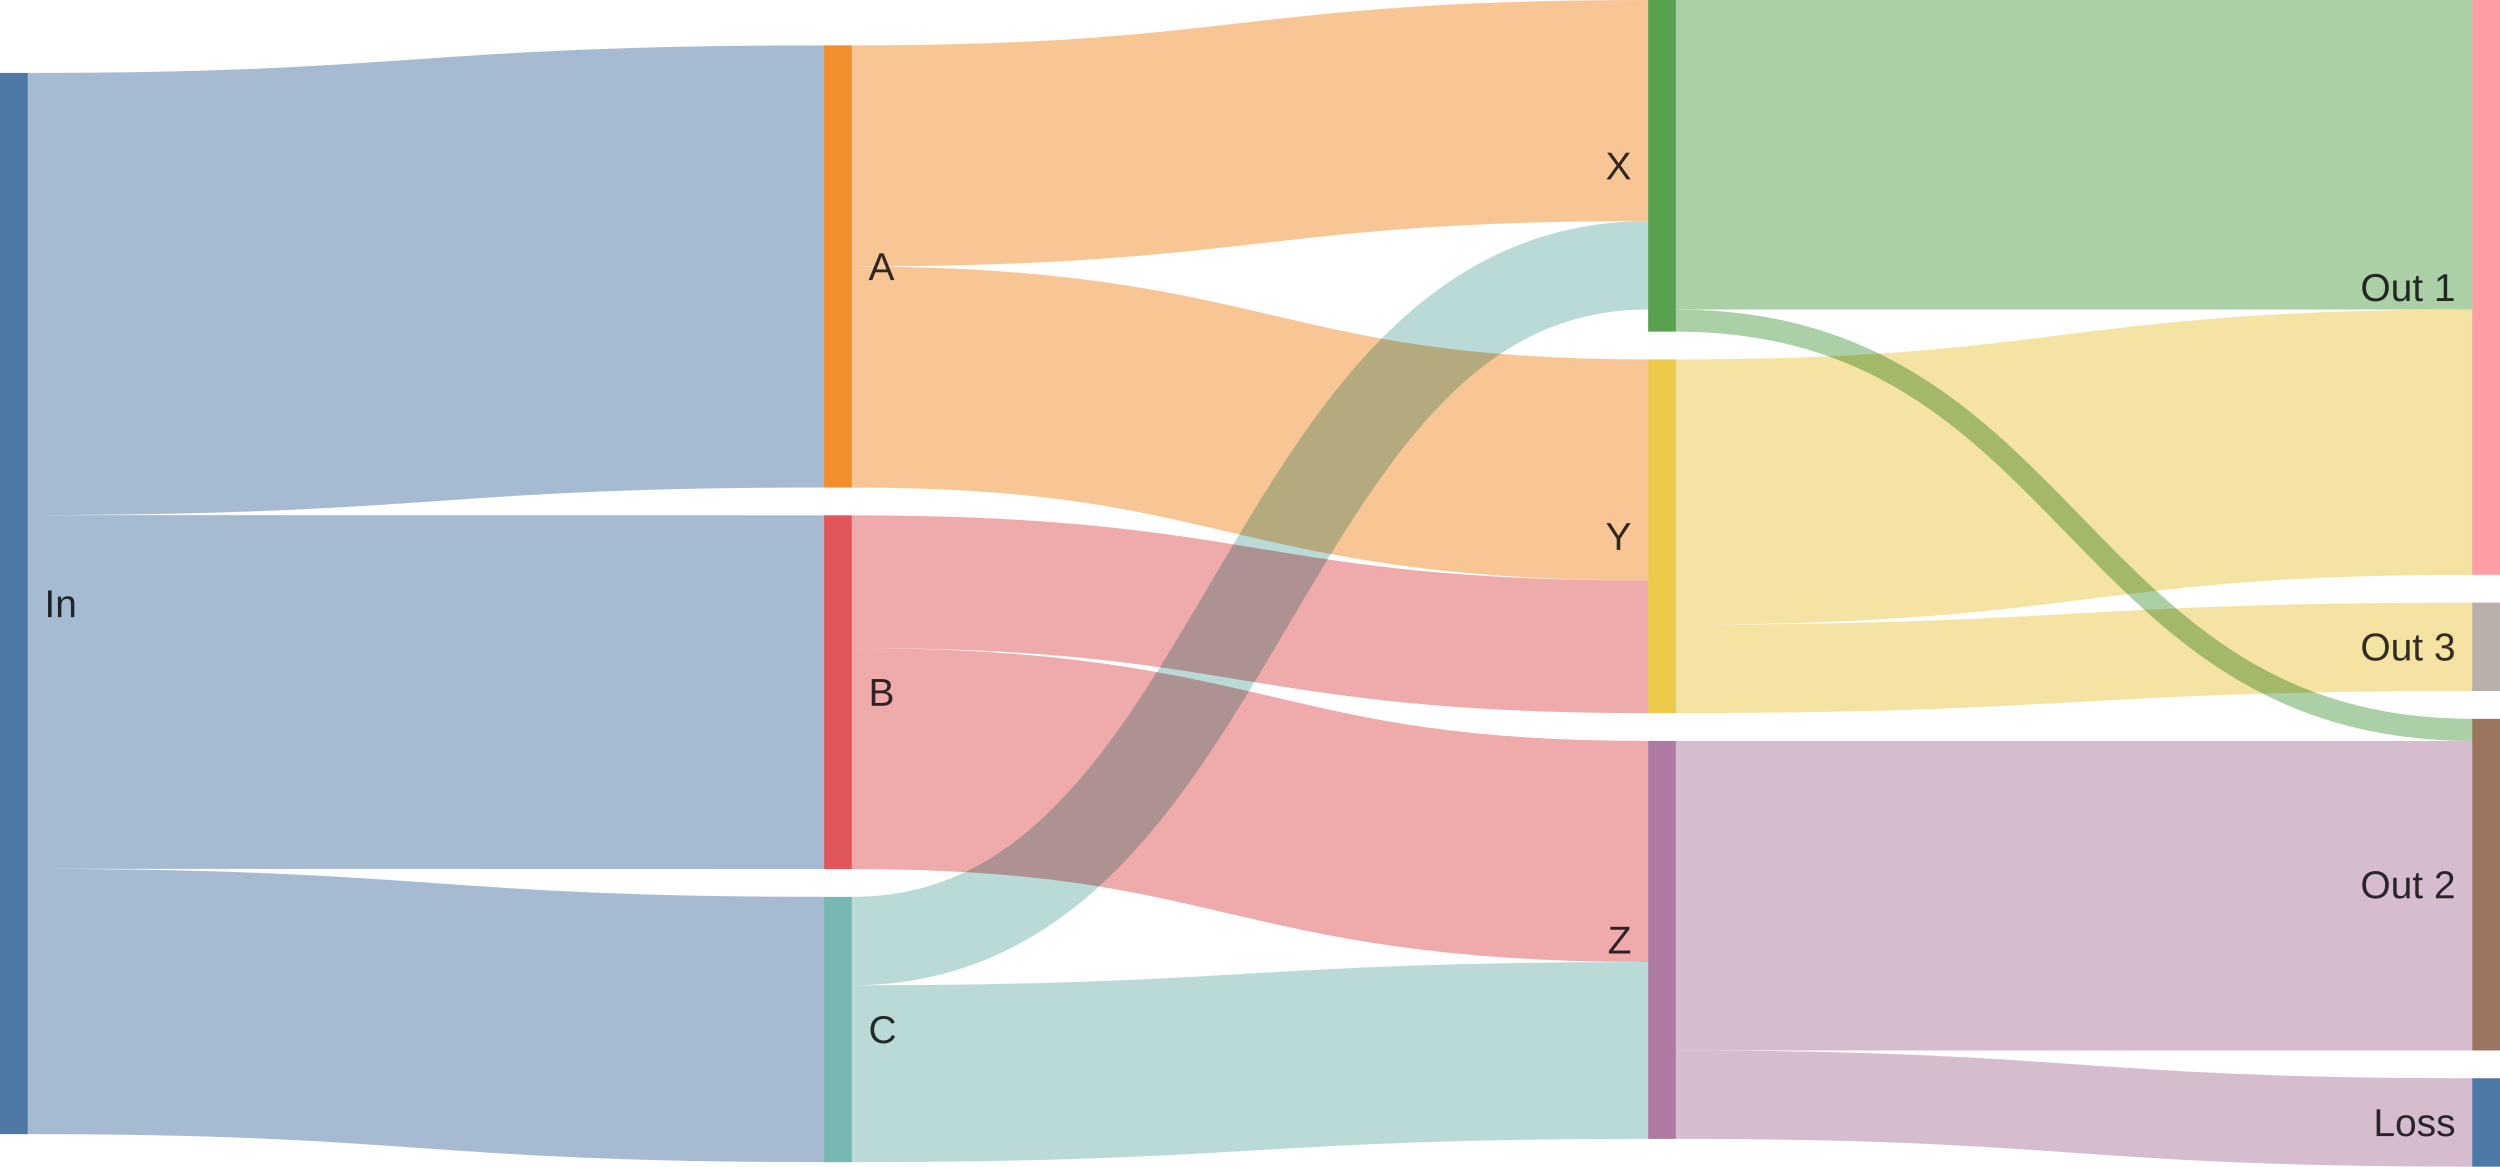
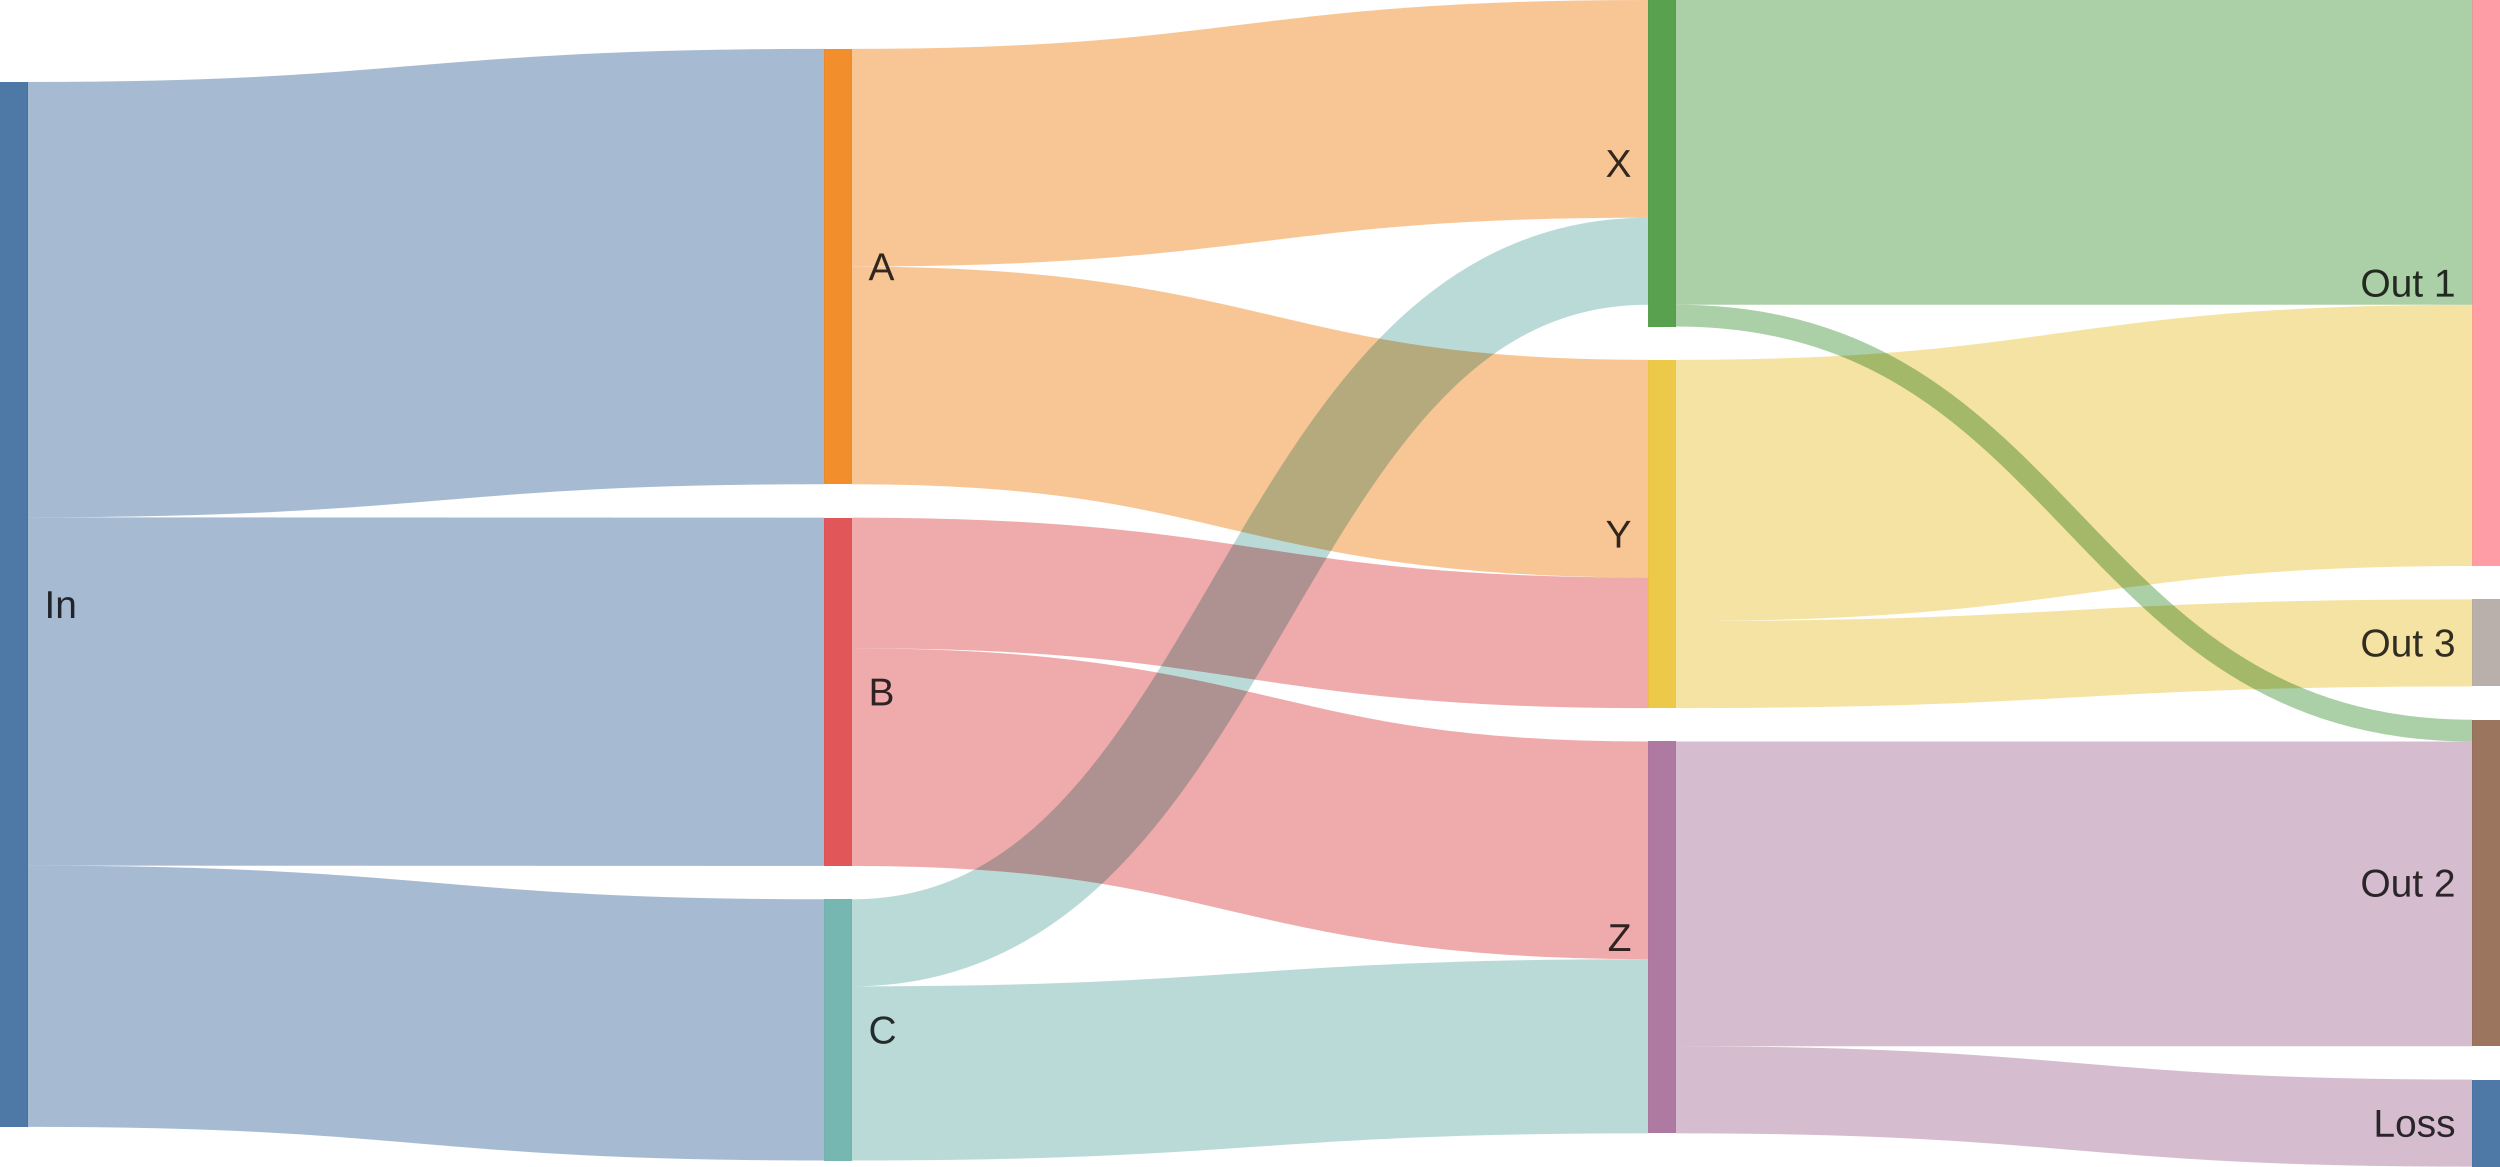
<svg xmlns="http://www.w3.org/2000/svg" id="stress_sankey_batch1_dense_shared_nodes_007" width="100%" style="max-width: 900px; background-color: white;" viewBox="0 0 900 420" role="graphics-document document" aria-roledescription="sankey">
-   <style>#stress_sankey_batch1_dense_shared_nodes_007{font-family:"trebuchet ms",verdana,arial,sans-serif;font-size:16px;fill:#333;}@keyframes edge-animation-frame{from{stroke-dashoffset:0;}}@keyframes dash{to{stroke-dashoffset:0;}}#stress_sankey_batch1_dense_shared_nodes_007 .edge-animation-slow{stroke-dasharray:9,5!important;stroke-dashoffset:900;animation:dash 50s linear infinite;stroke-linecap:round;}#stress_sankey_batch1_dense_shared_nodes_007 .edge-animation-fast{stroke-dasharray:9,5!important;stroke-dashoffset:900;animation:dash 20s linear infinite;stroke-linecap:round;}#stress_sankey_batch1_dense_shared_nodes_007 .error-icon{fill:#552222;}#stress_sankey_batch1_dense_shared_nodes_007 .error-text{fill:#552222;stroke:#552222;}#stress_sankey_batch1_dense_shared_nodes_007 .edge-thickness-normal{stroke-width:1px;}#stress_sankey_batch1_dense_shared_nodes_007 .edge-thickness-thick{stroke-width:3.5px;}#stress_sankey_batch1_dense_shared_nodes_007 .edge-pattern-solid{stroke-dasharray:0;}#stress_sankey_batch1_dense_shared_nodes_007 .edge-thickness-invisible{stroke-width:0;fill:none;}#stress_sankey_batch1_dense_shared_nodes_007 .edge-pattern-dashed{stroke-dasharray:3;}#stress_sankey_batch1_dense_shared_nodes_007 .edge-pattern-dotted{stroke-dasharray:2;}#stress_sankey_batch1_dense_shared_nodes_007 .marker{fill:#333333;stroke:#333333;}#stress_sankey_batch1_dense_shared_nodes_007 .marker.cross{stroke:#333333;}#stress_sankey_batch1_dense_shared_nodes_007 svg{font-family:"trebuchet ms",verdana,arial,sans-serif;font-size:16px;}#stress_sankey_batch1_dense_shared_nodes_007 p{margin:0;}#stress_sankey_batch1_dense_shared_nodes_007 .label{font-family:"trebuchet ms",verdana,arial,sans-serif;}#stress_sankey_batch1_dense_shared_nodes_007 :root{--mermaid-font-family:"trebuchet ms",verdana,arial,sans-serif;}</style>
+   <style>#stress_sankey_batch1_dense_shared_nodes_007{font-family:"trebuchet ms",verdana,arial,sans-serif;font-size:16px;fill:#333;}@keyframes edge-animation-frame{from{stroke-dashoffset:0;}}@keyframes dash{to{stroke-dashoffset:0;}}#stress_sankey_batch1_dense_shared_nodes_007 .edge-animation-slow{stroke-dasharray:9,5!important;stroke-dashoffset:900;animation:dash 50s linear infinite;stroke-linecap:round;}#stress_sankey_batch1_dense_shared_nodes_007 .edge-animation-fast{stroke-dasharray:9,5!important;stroke-dashoffset:900;animation:dash 20s linear infinite;stroke-linecap:round;}#stress_sankey_batch1_dense_shared_nodes_007 .error-icon{fill:#552222;}#stress_sankey_batch1_dense_shared_nodes_007 .error-text{fill:#552222;stroke:#552222;}#stress_sankey_batch1_dense_shared_nodes_007 .edge-thickness-normal{stroke-width:1px;}#stress_sankey_batch1_dense_shared_nodes_007 .edge-thickness-thick{stroke-width:3.5px;}#stress_sankey_batch1_dense_shared_nodes_007 .edge-pattern-solid{stroke-dasharray:0;}#stress_sankey_batch1_dense_shared_nodes_007 .edge-thickness-invisible{stroke-width:0;fill:none;}#stress_sankey_batch1_dense_shared_nodes_007 .edge-pattern-dashed{stroke-dasharray:3;}#stress_sankey_batch1_dense_shared_nodes_007 .edge-pattern-dotted{stroke-dasharray:2;}#stress_sankey_batch1_dense_shared_nodes_007 .marker{fill:#333333;stroke:#333333;}#stress_sankey_batch1_dense_shared_nodes_007 .marker.cross{stroke:#333333;}#stress_sankey_batch1_dense_shared_nodes_007 svg{font-family:"trebuchet ms",verdana,arial,sans-serif;font-size:16px;}#stress_sankey_batch1_dense_shared_nodes_007 p{margin:0;}#stress_sankey_batch1_dense_shared_nodes_007 .label{font-family:"trebuchet ms",verdana,arial,sans-serif;}#stress_sankey_batch1_dense_shared_nodes_007 .node-labels{font-family:"trebuchet ms",verdana,arial,sans-serif;}#stress_sankey_batch1_dense_shared_nodes_007 .sankey-label-bg{stroke:#ECECFF;stroke-width:4px;stroke-linejoin:round;paint-order:stroke;}#stress_sankey_batch1_dense_shared_nodes_007 .sankey-label-fg{fill:#333;}#stress_sankey_batch1_dense_shared_nodes_007 .node rect{shape-rendering:crispEdges;}#stress_sankey_batch1_dense_shared_nodes_007 .link{fill:none;stroke-opacity:0.5;mix-blend-mode:multiply;}#stress_sankey_batch1_dense_shared_nodes_007 .node .neo-node{stroke:#9370DB;}#stress_sankey_batch1_dense_shared_nodes_007 [data-look="neo"].node rect,#stress_sankey_batch1_dense_shared_nodes_007 [data-look="neo"].cluster rect,#stress_sankey_batch1_dense_shared_nodes_007 [data-look="neo"].node polygon{stroke:#9370DB;filter:drop-shadow(1px 2px 2px rgba(185, 185, 185, 1));}#stress_sankey_batch1_dense_shared_nodes_007 [data-look="neo"].node path{stroke:#9370DB;stroke-width:1px;}#stress_sankey_batch1_dense_shared_nodes_007 [data-look="neo"].node .outer-path{filter:drop-shadow(1px 2px 2px rgba(185, 185, 185, 1));}#stress_sankey_batch1_dense_shared_nodes_007 [data-look="neo"].node .neo-line path{stroke:#9370DB;filter:none;}#stress_sankey_batch1_dense_shared_nodes_007 [data-look="neo"].node circle{stroke:#9370DB;filter:drop-shadow(1px 2px 2px rgba(185, 185, 185, 1));}#stress_sankey_batch1_dense_shared_nodes_007 [data-look="neo"].node circle .state-start{fill:#000000;}#stress_sankey_batch1_dense_shared_nodes_007 [data-look="neo"].icon-shape .icon{fill:#9370DB;filter:drop-shadow(1px 2px 2px rgba(185, 185, 185, 1));}#stress_sankey_batch1_dense_shared_nodes_007 [data-look="neo"].icon-shape .icon-neo path{stroke:#9370DB;filter:drop-shadow(1px 2px 2px rgba(185, 185, 185, 1));}#stress_sankey_batch1_dense_shared_nodes_007 :root{--mermaid-font-family:"trebuchet ms",verdana,arial,sans-serif;}</style>
  <g />
  <g class="nodes">
-     <g class="node" id="node-1" transform="translate(0,26.25001)" x="0" y="26.25">
-       <rect height="382.041" width="10" fill="#4e79a7" />
+     <g class="node" id="node-1" transform="translate(0,29.50561)" x="0" y="29.506">
+       <rect height="376.163" width="10" fill="#4e79a7" />
    </g>
-     <g class="node" id="node-2" transform="translate(296.6667,16.33378)" x="296.667" y="16.334">
-       <rect height="159.184" width="10" fill="#f28e2c" />
+     <g class="node" id="node-2" transform="translate(296.6667,17.59651)" x="296.667" y="17.597">
+       <rect height="156.735" width="10" fill="#f28e2c" />
    </g>
-     <g class="node" id="node-3" transform="translate(296.6667,185.5174)" x="296.667" y="185.517">
-       <rect height="127.347" width="10" fill="#e15759" />
+     <g class="node" id="node-3" transform="translate(296.6667,186.3546)" x="296.667" y="186.355">
+       <rect height="125.388" width="10" fill="#e15759" />
    </g>
-     <g class="node" id="node-4" transform="translate(296.6667,322.8644)" x="296.667" y="322.864">
-       <rect height="95.51" width="10" fill="#76b7b2" />
+     <g class="node" id="node-4" transform="translate(296.6667,323.7423)" x="296.667" y="323.742">
+       <rect height="94.041" width="10" fill="#76b7b2" />
    </g>
    <g class="node" id="node-5" transform="translate(593.3333,0)" x="593.333" y="0">
-       <rect height="119.388" width="10" fill="#59a14f" />
+       <rect height="117.551" width="10" fill="#59a14f" />
    </g>
-     <g class="node" id="node-6" transform="translate(593.3333,129.3878)" x="593.333" y="129.388">
-       <rect height="127.347" width="10" fill="#edc949" />
+     <g class="node" id="node-6" transform="translate(593.3333,129.551)" x="593.333" y="129.551">
+       <rect height="125.388" width="10" fill="#edc949" />
    </g>
-     <g class="node" id="node-7" transform="translate(593.3333,266.7347)" x="593.333" y="266.735">
-       <rect height="143.265" width="10" fill="#af7aa1" />
+     <g class="node" id="node-7" transform="translate(593.3333,266.9388)" x="593.333" y="266.939">
+       <rect height="141.061" width="10" fill="#af7aa1" />
    </g>
    <g class="node" id="node-8" transform="translate(890,0)" x="890" y="0">
-       <rect height="206.939" width="10" fill="#ff9da7" />
+       <rect height="203.755" width="10" fill="#ff9da7" />
    </g>
-     <g class="node" id="node-9" transform="translate(890,258.7755)" x="890" y="258.776">
-       <rect height="119.388" width="10" fill="#9c755f" />
+     <g class="node" id="node-9" transform="translate(890,259.102)" x="890" y="259.102">
+       <rect height="117.551" width="10" fill="#9c755f" />
    </g>
-     <g class="node" id="node-10" transform="translate(890,216.9388)" x="890" y="216.939">
-       <rect height="31.837" width="10" fill="#bab0ab" />
+     <g class="node" id="node-10" transform="translate(890,215.7551)" x="890" y="215.755">
+       <rect height="31.347" width="10" fill="#bab0ab" />
    </g>
-     <g class="node" id="node-11" transform="translate(890,388.1633)" x="890" y="388.163">
-       <rect height="31.837" width="10" fill="#4e79a7" />
+     <g class="node" id="node-11" transform="translate(890,388.6531)" x="890" y="388.653">
+       <rect height="31.347" width="10" fill="#4e79a7" />
    </g>
  </g>
  <g class="node-labels" font-size="14">
-     <text x="16" y="217.27" dy="0.35em" text-anchor="start">In</text>
-     <text x="312.667" y="95.926" dy="0.35em" text-anchor="start">A</text>
-     <text x="312.667" y="249.191" dy="0.35em" text-anchor="start">B</text>
-     <text x="312.667" y="370.619" dy="0.35em" text-anchor="start">C</text>
-     <text x="587.333" y="59.694" dy="0.35em" text-anchor="end">X</text>
-     <text x="587.333" y="193.061" dy="0.35em" text-anchor="end">Y</text>
-     <text x="587.333" y="338.367" dy="0.35em" text-anchor="end">Z</text>
-     <text x="884" y="103.469" dy="0.35em" text-anchor="end">Out 1</text>
-     <text x="884" y="318.469" dy="0.35em" text-anchor="end">Out 2</text>
-     <text x="884" y="232.857" dy="0.35em" text-anchor="end">Out 3</text>
-     <text x="884" y="404.082" dy="0.35em" text-anchor="end">Loss</text>
+     <text x="16" y="217.587" dy="0.35em" text-anchor="start">In</text>
+     <text x="312.667" y="95.964" dy="0.35em" text-anchor="start">A</text>
+     <text x="312.667" y="249.048" dy="0.35em" text-anchor="start">B</text>
+     <text x="312.667" y="370.763" dy="0.35em" text-anchor="start">C</text>
+     <text x="587.333" y="58.776" dy="0.35em" text-anchor="end">X</text>
+     <text x="587.333" y="192.245" dy="0.35em" text-anchor="end">Y</text>
+     <text x="587.333" y="337.469" dy="0.35em" text-anchor="end">Z</text>
+     <text x="884" y="101.878" dy="0.35em" text-anchor="end">Out 1</text>
+     <text x="884" y="317.878" dy="0.35em" text-anchor="end">Out 2</text>
+     <text x="884" y="231.429" dy="0.35em" text-anchor="end">Out 3</text>
+     <text x="884" y="404.327" dy="0.35em" text-anchor="end">Loss</text>
  </g>
  <g class="links" fill="none" stroke-opacity="0.5">
    <g class="link" style="mix-blend-mode: multiply;">
-       <path d="M10,105.842C153.333,105.842,153.333,95.926,296.667,95.926" stroke="#4e79a7" stroke-width="159.184" />
+       <path d="M10,107.873C153.333,107.873,153.333,95.964,296.667,95.964" stroke="#4e79a7" stroke-width="156.735" />
    </g>
    <g class="link" style="mix-blend-mode: multiply;">
-       <path d="M10,249.107C153.333,249.107,153.333,249.191,296.667,249.191" stroke="#4e79a7" stroke-width="127.347" />
+       <path d="M10,248.934C153.333,248.934,153.333,249.048,296.667,249.048" stroke="#4e79a7" stroke-width="125.388" />
    </g>
    <g class="link" style="mix-blend-mode: multiply;">
-       <path d="M10,360.536C153.333,360.536,153.333,370.619,296.667,370.619" stroke="#4e79a7" stroke-width="95.51" />
+       <path d="M10,358.648C153.333,358.648,153.333,370.763,296.667,370.763" stroke="#4e79a7" stroke-width="94.041" />
    </g>
    <g class="link" style="mix-blend-mode: multiply;">
-       <path d="M306.667,56.13C450,56.13,450,39.796,593.333,39.796" stroke="#f28e2c" stroke-width="79.592" />
+       <path d="M306.667,56.78C450,56.78,450,39.184,593.333,39.184" stroke="#f28e2c" stroke-width="78.367" />
    </g>
    <g class="link" style="mix-blend-mode: multiply;">
-       <path d="M306.667,135.722C450,135.722,450,169.184,593.333,169.184" stroke="#f28e2c" stroke-width="79.592" />
+       <path d="M306.667,135.148C450,135.148,450,168.735,593.333,168.735" stroke="#f28e2c" stroke-width="78.367" />
    </g>
    <g class="link" style="mix-blend-mode: multiply;">
-       <path d="M306.667,209.395C450,209.395,450,232.857,593.333,232.857" stroke="#e15759" stroke-width="47.755" />
+       <path d="M306.667,209.865C450,209.865,450,231.429,593.333,231.429" stroke="#e15759" stroke-width="47.02" />
    </g>
    <g class="link" style="mix-blend-mode: multiply;">
-       <path d="M306.667,273.068C450,273.068,450,306.531,593.333,306.531" stroke="#e15759" stroke-width="79.592" />
+       <path d="M306.667,272.559C450,272.559,450,306.122,593.333,306.122" stroke="#e15759" stroke-width="78.367" />
    </g>
    <g class="link" style="mix-blend-mode: multiply;">
-       <path d="M306.667,338.783C450,338.783,450,95.51,593.333,95.51" stroke="#76b7b2" stroke-width="31.837" />
+       <path d="M306.667,339.416C450,339.416,450,94.041,593.333,94.041" stroke="#76b7b2" stroke-width="31.347" />
    </g>
    <g class="link" style="mix-blend-mode: multiply;">
-       <path d="M306.667,386.538C450,386.538,450,378.163,593.333,378.163" stroke="#76b7b2" stroke-width="63.673" />
+       <path d="M306.667,386.436C450,386.436,450,376.653,593.333,376.653" stroke="#76b7b2" stroke-width="62.694" />
    </g>
    <g class="link" style="mix-blend-mode: multiply;">
-       <path d="M603.333,55.714C746.667,55.714,746.667,55.714,890,55.714" stroke="#59a14f" stroke-width="111.429" />
+       <path d="M603.333,54.857C746.667,54.857,746.667,54.857,890,54.857" stroke="#59a14f" stroke-width="109.714" />
    </g>
    <g class="link" style="mix-blend-mode: multiply;">
-       <path d="M603.333,115.408C746.667,115.408,746.667,262.755,890,262.755" stroke="#59a14f" stroke-width="7.959" />
+       <path d="M603.333,113.633C746.667,113.633,746.667,263.02,890,263.02" stroke="#59a14f" stroke-width="7.837" />
    </g>
    <g class="link" style="mix-blend-mode: multiply;">
-       <path d="M603.333,177.143C746.667,177.143,746.667,159.184,890,159.184" stroke="#edc949" stroke-width="95.51" />
+       <path d="M603.333,176.571C746.667,176.571,746.667,156.735,890,156.735" stroke="#edc949" stroke-width="94.041" />
    </g>
    <g class="link" style="mix-blend-mode: multiply;">
-       <path d="M603.333,240.816C746.667,240.816,746.667,232.857,890,232.857" stroke="#edc949" stroke-width="31.837" />
+       <path d="M603.333,239.265C746.667,239.265,746.667,231.429,890,231.429" stroke="#edc949" stroke-width="31.347" />
    </g>
    <g class="link" style="mix-blend-mode: multiply;">
-       <path d="M603.333,322.449C746.667,322.449,746.667,322.449,890,322.449" stroke="#af7aa1" stroke-width="111.429" />
+       <path d="M603.333,321.796C746.667,321.796,746.667,321.796,890,321.796" stroke="#af7aa1" stroke-width="109.714" />
    </g>
    <g class="link" style="mix-blend-mode: multiply;">
-       <path d="M603.333,394.082C746.667,394.082,746.667,404.082,890,404.082" stroke="#af7aa1" stroke-width="31.837" />
+       <path d="M603.333,392.327C746.667,392.327,746.667,404.327,890,404.327" stroke="#af7aa1" stroke-width="31.347" />
    </g>
  </g>
</svg>
